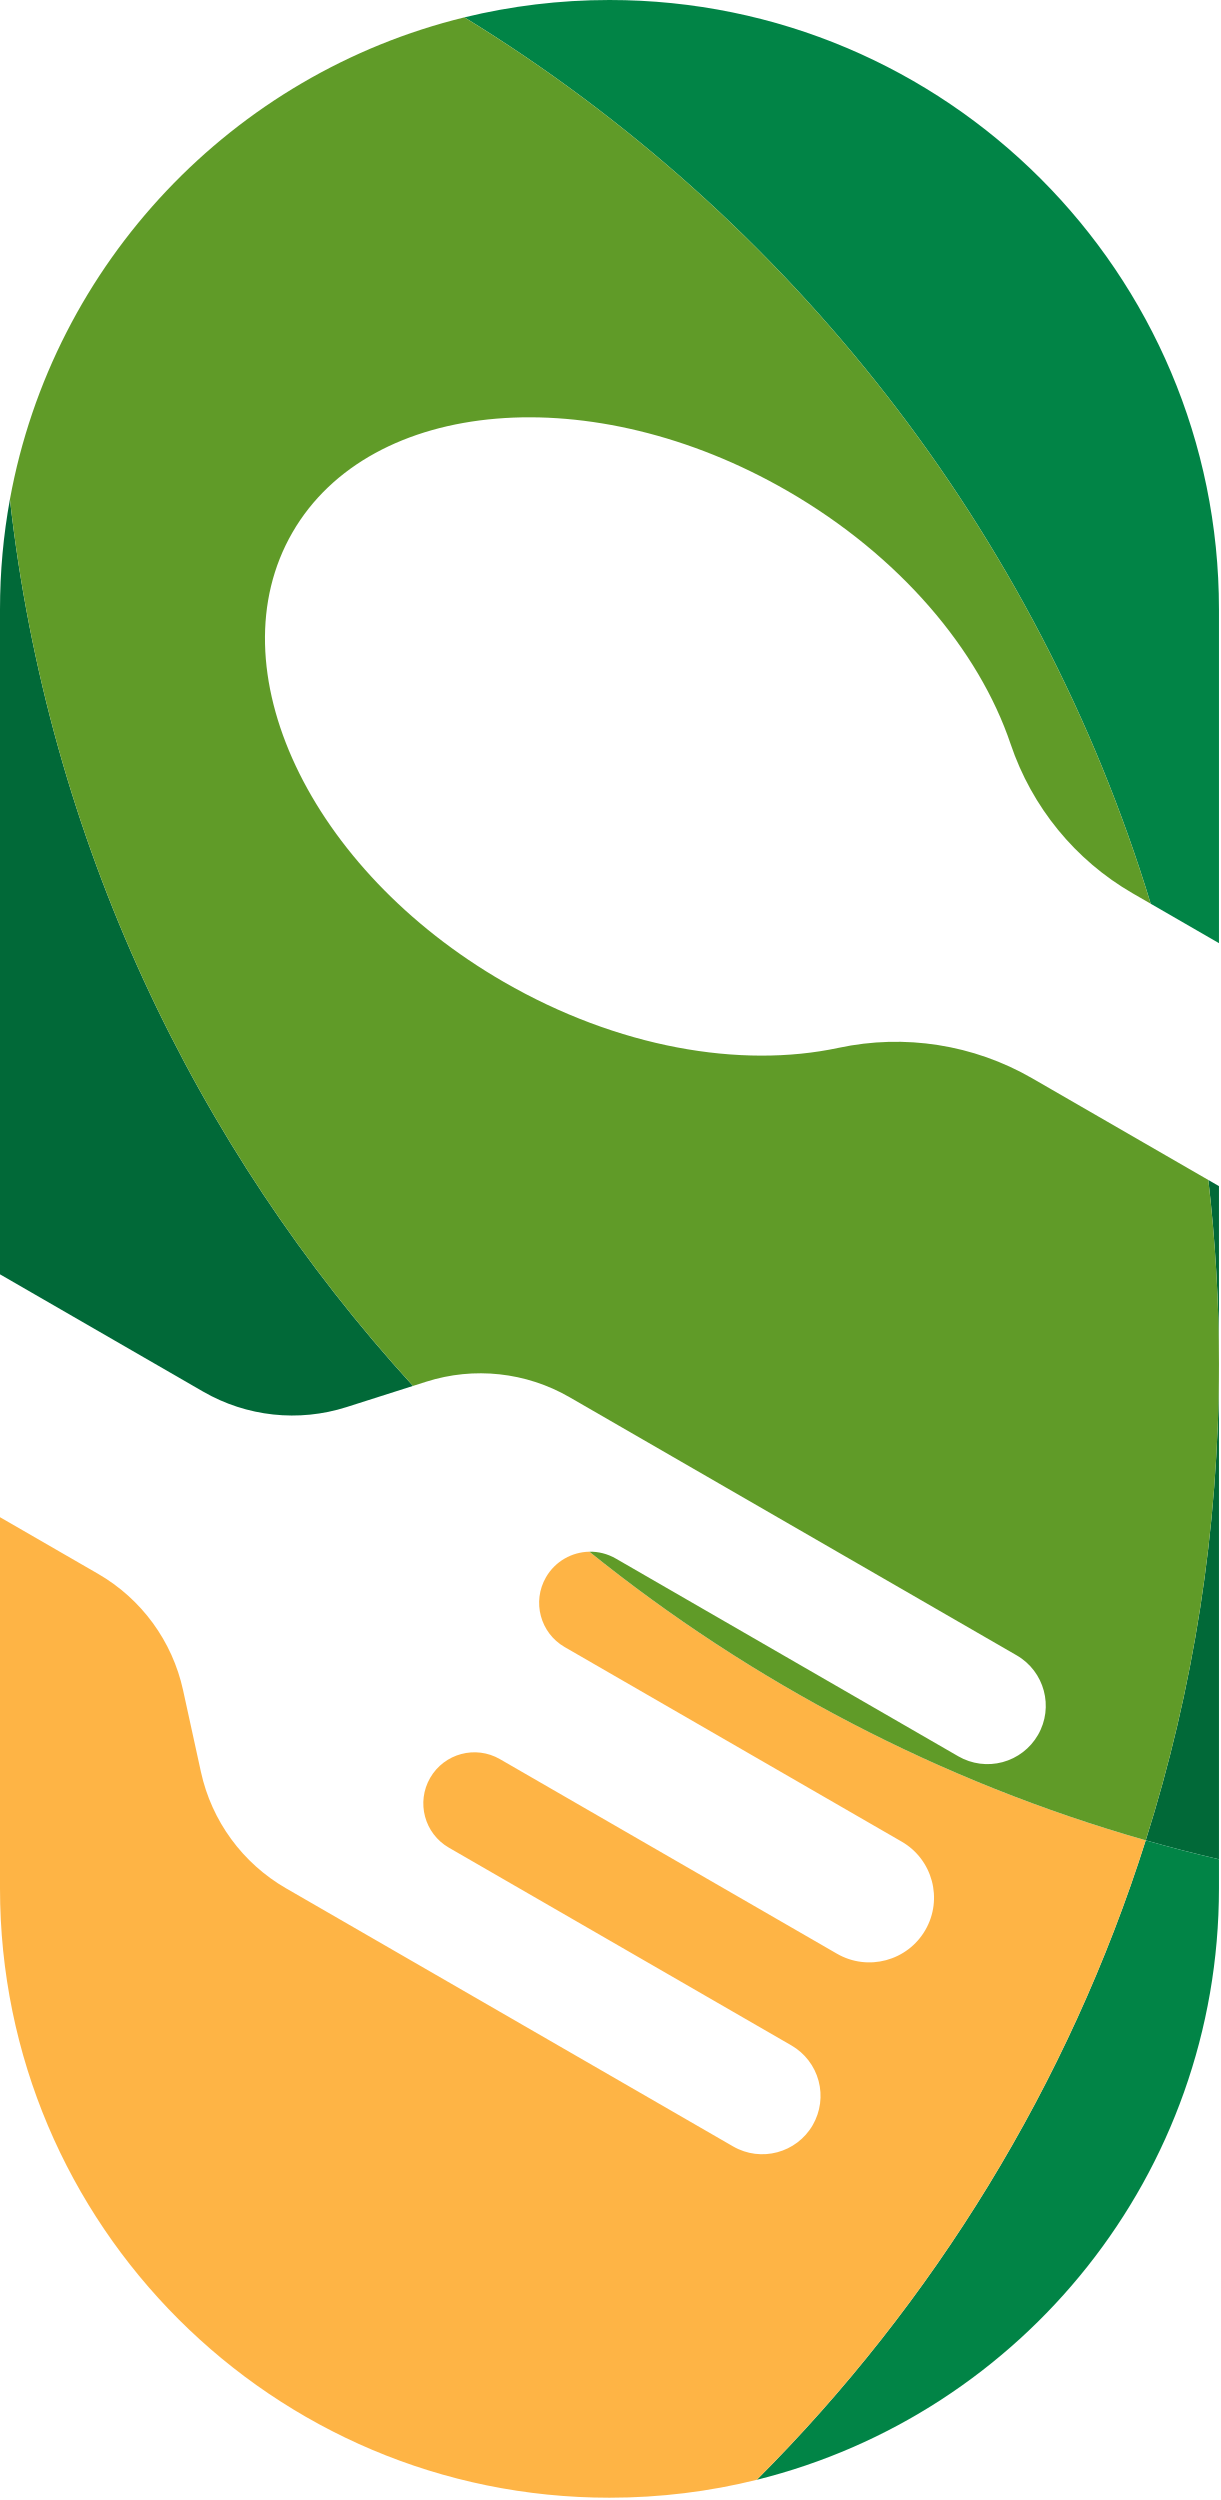
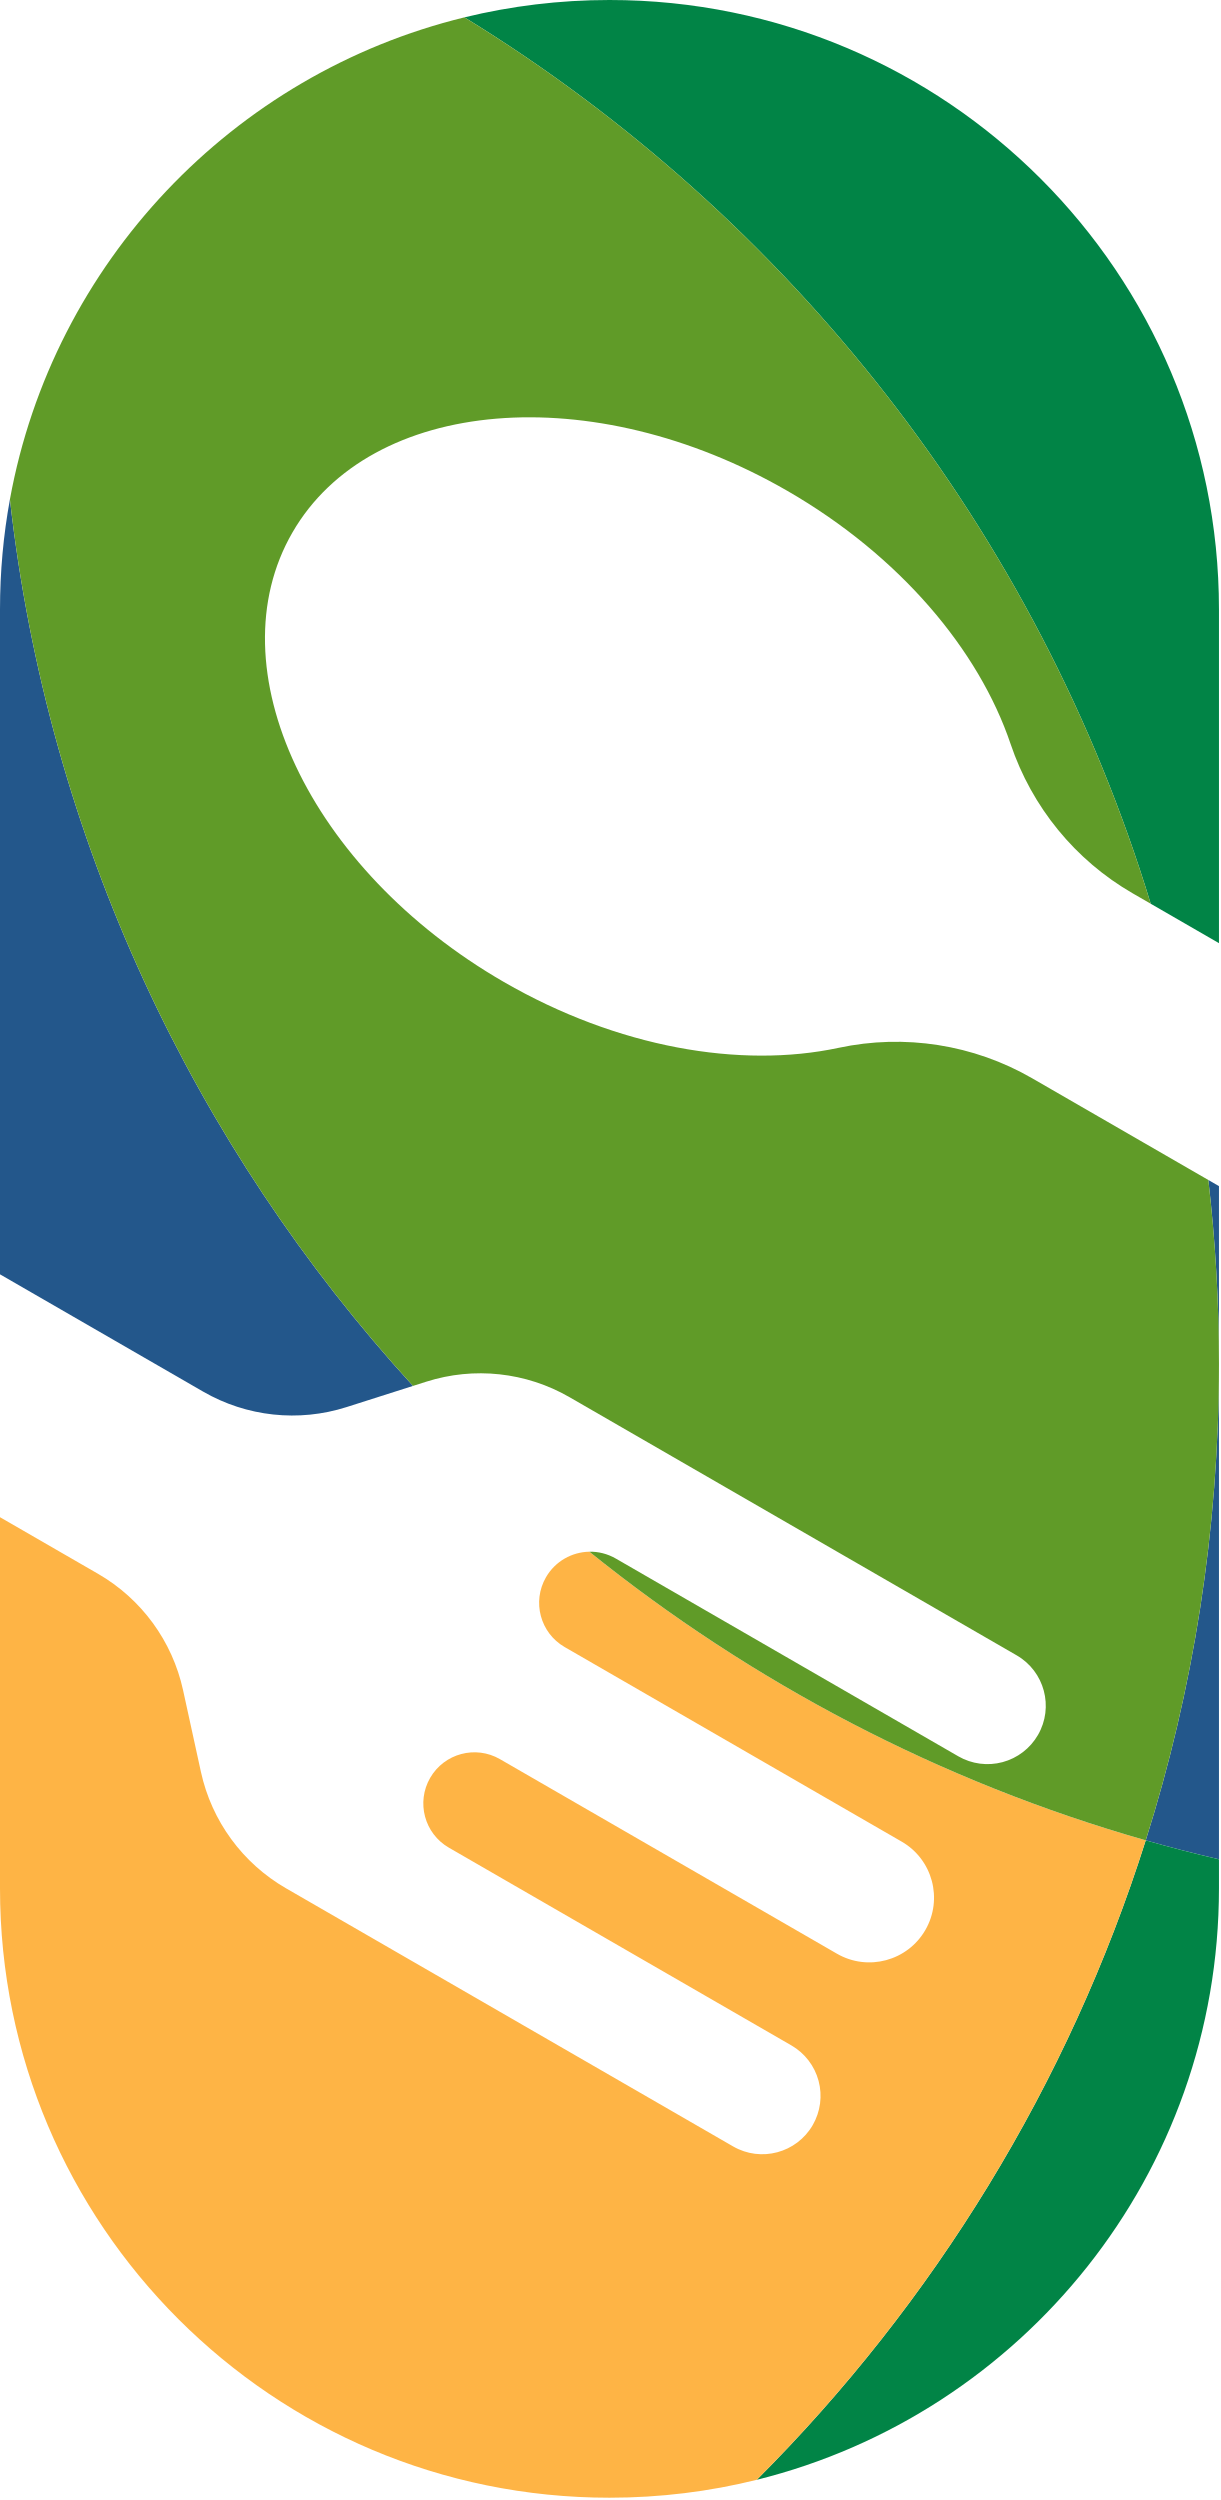
<svg xmlns="http://www.w3.org/2000/svg" width="100%" height="100%" viewBox="0 0 204 418" version="1.1" xml:space="preserve" style="fill-rule:evenodd;clip-rule:evenodd;stroke-linejoin:round;stroke-miterlimit:2;">
-   <path d="M203.811,228.06l0,82.818c-4.12,-0.962 -8.202,-2.021 -12.245,-3.174c7.954,-25.135 12.245,-51.892 12.245,-79.644Z" style="fill:#016938;" />
-   <path d="M202.034,197.295l1.777,1.026l0,29.739c0,-10.406 -0.603,-20.672 -1.777,-30.765Z" style="fill:#016938;" />
-   <path d="M69.053,231.725l-11.12,3.544c-7.995,2.548 -16.694,1.608 -23.961,-2.587l-33.972,-19.614l0,-111.17c0,-6.284 0.569,-12.435 1.658,-18.404c6.375,56.796 30.799,108.165 67.395,148.231Z" style="fill:#016938;" />
+   <path d="M203.811,228.06l0,82.818c-4.12,-0.962 -8.202,-2.021 -12.245,-3.174c7.954,-25.135 12.245,-51.892 12.245,-79.644Z" style="fill:#23578B;" />
+   <path d="M202.034,197.295l1.777,1.026l0,29.739c0,-10.406 -0.603,-20.672 -1.777,-30.765Z" style="fill:#23578B;" />
+   <path d="M69.053,231.725l-11.12,3.544c-7.995,2.548 -16.694,1.608 -23.961,-2.587l-33.972,-19.614l0,-111.17c0,-6.284 0.569,-12.435 1.658,-18.404c6.375,56.796 30.799,108.165 67.395,148.231Z" style="fill:#23578B;" />
  <path d="M203.811,310.878l0,4.842c-0,47.789 -32.897,87.893 -77.28,98.904c29.544,-29.57 52.119,-66.107 65.035,-106.92c4.043,1.153 8.125,2.212 12.245,3.174Z" style="fill:#018446;" />
  <path d="M203.811,101.898l0,55.8c-4.096,-2.366 -7.925,-4.577 -11.409,-6.591c-18.972,-62.272 -60.361,-114.813 -114.748,-148.205c7.77,-1.897 15.89,-2.902 24.244,-2.902l0.015,0c56.277,-0 101.898,45.621 101.898,101.898Z" style="fill:#018446;" />
  <path d="M0,315.72l0,-62.043l16.388,9.462c7.267,4.195 12.429,11.259 14.221,19.457l2.986,13.667c1.791,8.198 6.954,15.262 14.221,19.457l74.759,43.162c4.661,2.692 10.623,1.092 13.315,-3.57c1.292,-2.238 1.644,-4.901 0.975,-7.398c-0.669,-2.496 -2.303,-4.625 -4.541,-5.918l-57.274,-33.067c-4.086,-2.359 -5.485,-7.585 -3.126,-11.671c2.359,-4.086 7.584,-5.487 11.67,-3.128l56.346,32.531c5.174,2.987 11.792,1.212 14.779,-3.962c2.987,-5.174 1.215,-11.792 -3.958,-14.779l-56.347,-32.531c-4.086,-2.359 -5.485,-7.586 -3.126,-11.672c1.555,-2.693 4.356,-4.22 7.255,-4.272c27.12,21.853 58.644,38.456 93.023,48.259c-12.916,40.813 -35.491,77.35 -65.035,106.92c-7.884,1.956 -16.129,2.994 -24.618,2.994l-0.015,0c-56.277,0 -101.898,-45.621 -101.898,-101.898Z" style="fill:#feb445;" />
  <path d="M192.402,151.107l-3.016,-1.742c-9.617,-5.553 -16.858,-14.433 -20.408,-24.956c-5.315,-15.751 -18.554,-31.496 -37.317,-42.329c-32.599,-18.821 -69.686,-15.704 -82.769,6.955c-13.082,22.66 2.763,56.336 35.362,75.157c19.009,10.975 39.548,14.513 55.952,11.007c11.048,-2.361 22.578,-0.564 32.362,5.083l29.466,17.013c1.174,10.093 1.777,20.359 1.777,30.765c0,27.752 -4.291,54.509 -12.245,79.644c-34.379,-9.803 -65.903,-26.406 -93.023,-48.259c1.499,-0.027 3.023,0.34 4.416,1.144l57.274,33.067c2.238,1.293 4.899,1.643 7.396,0.974c2.496,-0.669 4.626,-2.305 5.919,-4.544c2.691,-4.661 1.096,-10.624 -3.566,-13.316l-74.759,-43.162c-7.267,-4.195 -15.965,-5.134 -23.96,-2.587l-2.21,0.704c-36.596,-40.066 -61.02,-91.435 -67.395,-148.231c7.215,-39.555 37.268,-71.14 75.996,-80.592c54.387,33.392 95.776,85.933 114.748,148.205Z" style="fill:#609b28;" />
</svg>
